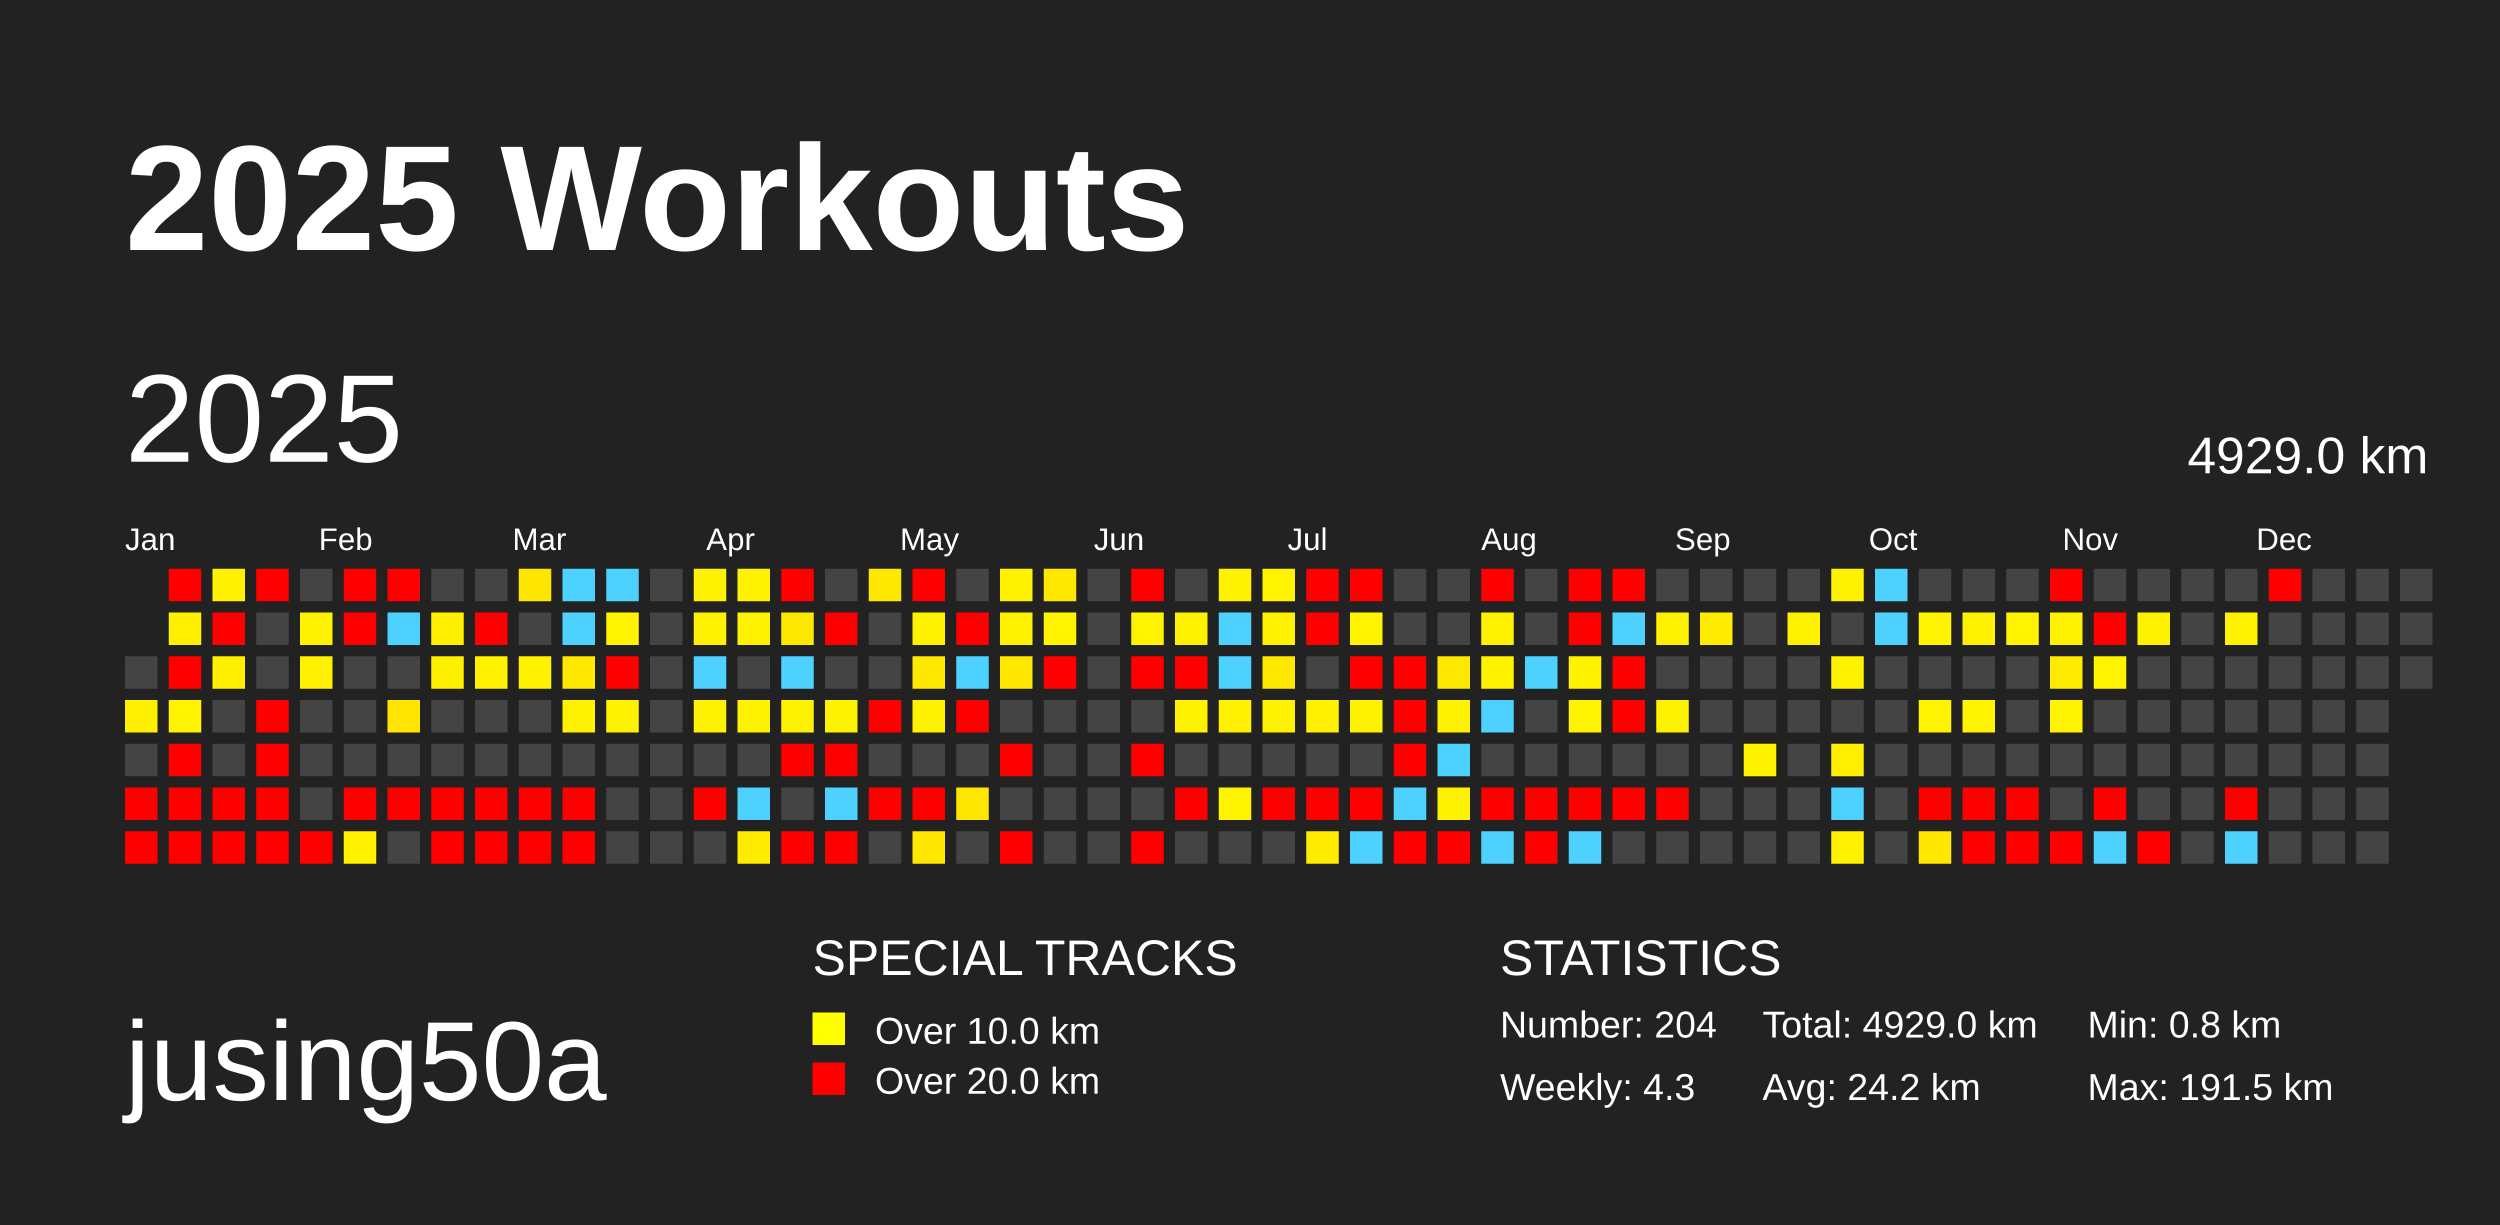
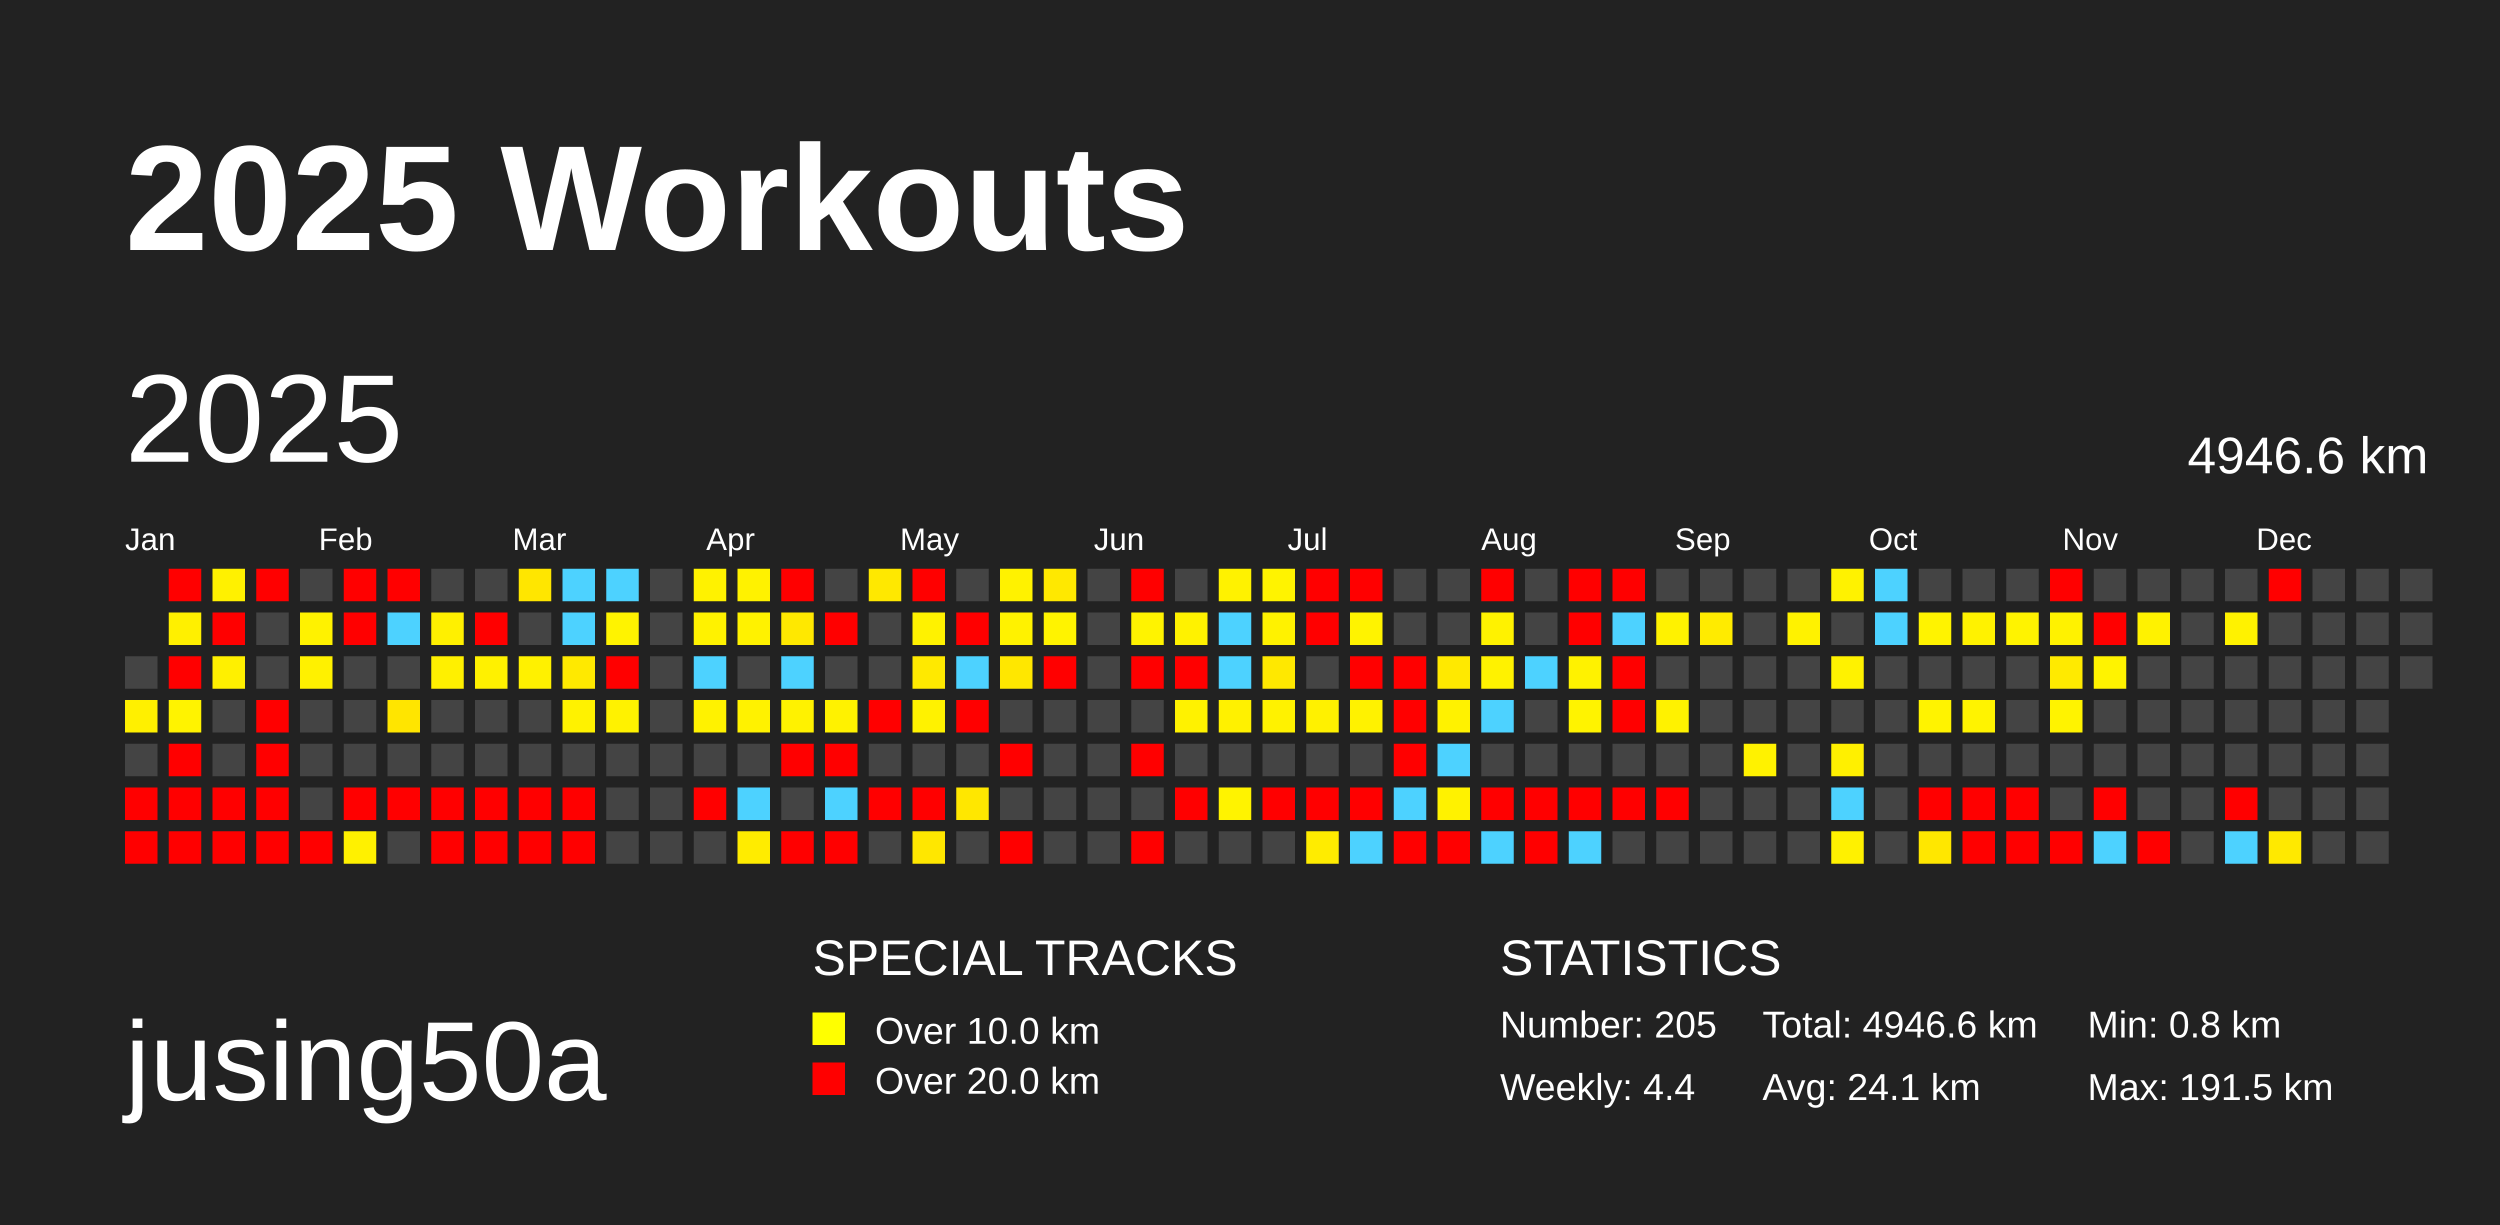
<svg xmlns="http://www.w3.org/2000/svg" baseProfile="full" height="98mm" version="1.1" viewBox="0,0,200,98" width="200mm">
  <defs />
  <rect fill="#222222" height="98" width="200" x="0" y="0" />
  <text fill="#FFFFFF" style="font-size:12px; font-family:Arial; font-weight:bold;" x="10" y="20">2025 Workouts</text>
  <text fill="#FFFFFF" style="font-size:9px; font-family:Arial" x="10" y="88">jusing50a</text>
  <text fill="#FFFFFF" style="font-size:4px; font-family:Arial" x="65" y="78">SPECIAL TRACKS</text>
  <rect fill="yellow" height="2.6" width="2.6" x="65" y="81" />
  <text fill="#FFFFFF" style="font-size:3px; font-family:Arial" x="70" y="83.5">Over 10.0 km</text>
  <rect fill="red" height="2.6" width="2.6" x="65" y="85" />
  <text fill="#FFFFFF" style="font-size:3px; font-family:Arial" x="70" y="87.5">Over 20.0 km</text>
  <text fill="#FFFFFF" style="font-size:4px; font-family:Arial" x="120" y="78">STATISTICS</text>
-   <text fill="#FFFFFF" style="font-size:3px; font-family:Arial" x="120" y="83">Number: 204</text>
-   <text fill="#FFFFFF" style="font-size:3px; font-family:Arial" x="120" y="88">Weekly: 4.3</text>
-   <text fill="#FFFFFF" style="font-size:3px; font-family:Arial" x="141" y="83">Total: 4929.0 km</text>
-   <text fill="#FFFFFF" style="font-size:3px; font-family:Arial" x="141" y="88">Avg: 24.2 km</text>
+   <text fill="#FFFFFF" style="font-size:3px; font-family:Arial" x="120" y="83">Number: 205</text>
+   <text fill="#FFFFFF" style="font-size:3px; font-family:Arial" x="120" y="88">Weekly: 4.4</text>
+   <text fill="#FFFFFF" style="font-size:3px; font-family:Arial" x="141" y="83">Total: 4946.6 km</text>
+   <text fill="#FFFFFF" style="font-size:3px; font-family:Arial" x="141" y="88">Avg: 24.1 km</text>
  <text fill="#FFFFFF" style="font-size:3px; font-family:Arial" x="167" y="83">Min: 0.8 km</text>
  <text fill="#FFFFFF" style="font-size:3px; font-family:Arial" x="167" y="88">Max: 191.5 km</text>
  <text dominant-baseline="hanging" fill="#FFFFFF" style="font-size:10.0px; font-family:Arial;" x="10" y="30">2025</text>
-   <text dominant-baseline="hanging" fill="#FFFFFF" style="font-size:4.125px; font-family:Arial;" x="175" y="35">4929.0 km</text>
+   <text dominant-baseline="hanging" fill="#FFFFFF" style="font-size:4.125px; font-family:Arial;" x="175" y="35">4946.6 km</text>
  <text fill="#FFFFFF" style="font-size:2.5px; font-family:Arial" x="10.0" y="44">Jan</text>
  <text fill="#FFFFFF" style="font-size:2.5px; font-family:Arial" x="25.5" y="44">Feb</text>
  <text fill="#FFFFFF" style="font-size:2.5px; font-family:Arial" x="41.0" y="44">Mar</text>
  <text fill="#FFFFFF" style="font-size:2.5px; font-family:Arial" x="56.5" y="44">Apr</text>
  <text fill="#FFFFFF" style="font-size:2.5px; font-family:Arial" x="72.0" y="44">May</text>
  <text fill="#FFFFFF" style="font-size:2.5px; font-family:Arial" x="87.5" y="44">Jun</text>
  <text fill="#FFFFFF" style="font-size:2.5px; font-family:Arial" x="103.0" y="44">Jul</text>
  <text fill="#FFFFFF" style="font-size:2.5px; font-family:Arial" x="118.5" y="44">Aug</text>
  <text fill="#FFFFFF" style="font-size:2.5px; font-family:Arial" x="134.0" y="44">Sep</text>
  <text fill="#FFFFFF" style="font-size:2.5px; font-family:Arial" x="149.5" y="44">Oct</text>
  <text fill="#FFFFFF" style="font-size:2.5px; font-family:Arial" x="165.0" y="44">Nov</text>
  <text fill="#FFFFFF" style="font-size:2.5px; font-family:Arial" x="180.5" y="44">Dec</text>
  <rect fill="#444444" height="2.6" width="2.6" x="10.0" y="52.5" />
  <rect fill="#fff000" height="2.6" width="2.6" x="10.0" y="56.0" />
  <rect fill="#444444" height="2.6" width="2.6" x="10.0" y="59.5" />
  <rect fill="red" height="2.6" width="2.6" x="10.0" y="63.0" />
  <rect fill="red" height="2.6" width="2.6" x="10.0" y="66.5" />
  <rect fill="red" height="2.6" width="2.6" x="13.5" y="45.5" />
  <rect fill="#fff000" height="2.6" width="2.6" x="13.5" y="49.0" />
  <rect fill="red" height="2.6" width="2.6" x="13.5" y="52.5" />
  <rect fill="#fff300" height="2.6" width="2.6" x="13.5" y="56.0" />
  <rect fill="red" height="2.6" width="2.6" x="13.5" y="59.5" />
  <rect fill="red" height="2.6" width="2.6" x="13.5" y="63.0" />
  <rect fill="red" height="2.6" width="2.6" x="13.5" y="66.5" />
  <rect fill="#fff100" height="2.6" width="2.6" x="17.0" y="45.5" />
  <rect fill="red" height="2.6" width="2.6" x="17.0" y="49.0" />
  <rect fill="#fff000" height="2.6" width="2.6" x="17.0" y="52.5" />
  <rect fill="#444444" height="2.6" width="2.6" x="17.0" y="56.0" />
  <rect fill="#444444" height="2.6" width="2.6" x="17.0" y="59.5" />
  <rect fill="red" height="2.6" width="2.6" x="17.0" y="63.0" />
  <rect fill="red" height="2.6" width="2.6" x="17.0" y="66.5" />
  <rect fill="red" height="2.6" width="2.6" x="20.5" y="45.5" />
  <rect fill="#444444" height="2.6" width="2.6" x="20.5" y="49.0" />
  <rect fill="#444444" height="2.6" width="2.6" x="20.5" y="52.5" />
  <rect fill="red" height="2.6" width="2.6" x="20.5" y="56.0" />
  <rect fill="red" height="2.6" width="2.6" x="20.5" y="59.5" />
  <rect fill="red" height="2.6" width="2.6" x="20.5" y="63.0" />
  <rect fill="red" height="2.6" width="2.6" x="20.5" y="66.5" />
  <rect fill="#444444" height="2.6" width="2.6" x="24.0" y="45.5" />
  <rect fill="#fff200" height="2.6" width="2.6" x="24.0" y="49.0" />
  <rect fill="#fff100" height="2.6" width="2.6" x="24.0" y="52.5" />
  <rect fill="#444444" height="2.6" width="2.6" x="24.0" y="56.0" />
  <rect fill="#444444" height="2.6" width="2.6" x="24.0" y="59.5" />
  <rect fill="#444444" height="2.6" width="2.6" x="24.0" y="63.0" />
  <rect fill="red" height="2.6" width="2.6" x="24.0" y="66.5" />
  <rect fill="red" height="2.6" width="2.6" x="27.5" y="45.5" />
  <rect fill="red" height="2.6" width="2.6" x="27.5" y="49.0" />
  <rect fill="#444444" height="2.6" width="2.6" x="27.5" y="52.5" />
  <rect fill="#444444" height="2.6" width="2.6" x="27.5" y="56.0" />
  <rect fill="#444444" height="2.6" width="2.6" x="27.5" y="59.5" />
  <rect fill="red" height="2.6" width="2.6" x="27.5" y="63.0" />
  <rect fill="#fff100" height="2.6" width="2.6" x="27.5" y="66.5" />
  <rect fill="red" height="2.6" width="2.6" x="31.0" y="45.5" />
  <rect fill="#4dd2ff" height="2.6" width="2.6" x="31.0" y="49.0" />
  <rect fill="#444444" height="2.6" width="2.6" x="31.0" y="52.5" />
  <rect fill="#ffe500" height="2.6" width="2.6" x="31.0" y="56.0" />
  <rect fill="#444444" height="2.6" width="2.6" x="31.0" y="59.5" />
  <rect fill="red" height="2.6" width="2.6" x="31.0" y="63.0" />
  <rect fill="#444444" height="2.6" width="2.6" x="31.0" y="66.5" />
  <rect fill="#444444" height="2.6" width="2.6" x="34.5" y="45.5" />
  <rect fill="#fff000" height="2.6" width="2.6" x="34.5" y="49.0" />
  <rect fill="#fff000" height="2.6" width="2.6" x="34.5" y="52.5" />
  <rect fill="#444444" height="2.6" width="2.6" x="34.5" y="56.0" />
  <rect fill="#444444" height="2.6" width="2.6" x="34.5" y="59.5" />
  <rect fill="red" height="2.6" width="2.6" x="34.5" y="63.0" />
  <rect fill="red" height="2.6" width="2.6" x="34.5" y="66.5" />
  <rect fill="#444444" height="2.6" width="2.6" x="38.0" y="45.5" />
  <rect fill="red" height="2.6" width="2.6" x="38.0" y="49.0" />
  <rect fill="#fff100" height="2.6" width="2.6" x="38.0" y="52.5" />
  <rect fill="#444444" height="2.6" width="2.6" x="38.0" y="56.0" />
  <rect fill="#444444" height="2.6" width="2.6" x="38.0" y="59.5" />
  <rect fill="red" height="2.6" width="2.6" x="38.0" y="63.0" />
  <rect fill="red" height="2.6" width="2.6" x="38.0" y="66.5" />
  <rect fill="#ffe600" height="2.6" width="2.6" x="41.5" y="45.5" />
  <rect fill="#444444" height="2.6" width="2.6" x="41.5" y="49.0" />
  <rect fill="#fff100" height="2.6" width="2.6" x="41.5" y="52.5" />
  <rect fill="#444444" height="2.6" width="2.6" x="41.5" y="56.0" />
  <rect fill="#444444" height="2.6" width="2.6" x="41.5" y="59.5" />
  <rect fill="red" height="2.6" width="2.6" x="41.5" y="63.0" />
  <rect fill="red" height="2.6" width="2.6" x="41.5" y="66.5" />
  <rect fill="#4dd2ff" height="2.6" width="2.6" x="45.0" y="45.5" />
  <rect fill="#4dd2ff" height="2.6" width="2.6" x="45.0" y="49.0" />
  <rect fill="#ffe900" height="2.6" width="2.6" x="45.0" y="52.5" />
  <rect fill="#fff200" height="2.6" width="2.6" x="45.0" y="56.0" />
  <rect fill="#444444" height="2.6" width="2.6" x="45.0" y="59.5" />
  <rect fill="red" height="2.6" width="2.6" x="45.0" y="63.0" />
  <rect fill="red" height="2.6" width="2.6" x="45.0" y="66.5" />
  <rect fill="#4dd2ff" height="2.6" width="2.6" x="48.5" y="45.5" />
  <rect fill="#fff300" height="2.6" width="2.6" x="48.5" y="49.0" />
  <rect fill="red" height="2.6" width="2.6" x="48.5" y="52.5" />
  <rect fill="#fff200" height="2.6" width="2.6" x="48.5" y="56.0" />
  <rect fill="#444444" height="2.6" width="2.6" x="48.5" y="59.5" />
  <rect fill="#444444" height="2.6" width="2.6" x="48.5" y="63.0" />
  <rect fill="#444444" height="2.6" width="2.6" x="48.5" y="66.5" />
  <rect fill="#444444" height="2.6" width="2.6" x="52.0" y="45.5" />
  <rect fill="#444444" height="2.6" width="2.6" x="52.0" y="49.0" />
  <rect fill="#444444" height="2.6" width="2.6" x="52.0" y="52.5" />
  <rect fill="#444444" height="2.6" width="2.6" x="52.0" y="56.0" />
  <rect fill="#444444" height="2.6" width="2.6" x="52.0" y="59.5" />
  <rect fill="#444444" height="2.6" width="2.6" x="52.0" y="63.0" />
  <rect fill="#444444" height="2.6" width="2.6" x="52.0" y="66.5" />
  <rect fill="#fff200" height="2.6" width="2.6" x="55.5" y="45.5" />
  <rect fill="#fff200" height="2.6" width="2.6" x="55.5" y="49.0" />
  <rect fill="#4dd2ff" height="2.6" width="2.6" x="55.5" y="52.5" />
  <rect fill="#fff200" height="2.6" width="2.6" x="55.5" y="56.0" />
  <rect fill="#444444" height="2.6" width="2.6" x="55.5" y="59.5" />
  <rect fill="red" height="2.6" width="2.6" x="55.5" y="63.0" />
  <rect fill="#444444" height="2.6" width="2.6" x="55.5" y="66.5" />
  <rect fill="#fff200" height="2.6" width="2.6" x="59.0" y="45.5" />
  <rect fill="#fff200" height="2.6" width="2.6" x="59.0" y="49.0" />
  <rect fill="#444444" height="2.6" width="2.6" x="59.0" y="52.5" />
  <rect fill="#fff200" height="2.6" width="2.6" x="59.0" y="56.0" />
  <rect fill="#444444" height="2.6" width="2.6" x="59.0" y="59.5" />
  <rect fill="#4dd2ff" height="2.6" width="2.6" x="59.0" y="63.0" />
  <rect fill="#ffec00" height="2.6" width="2.6" x="59.0" y="66.5" />
  <rect fill="red" height="2.6" width="2.6" x="62.5" y="45.5" />
  <rect fill="#ffe800" height="2.6" width="2.6" x="62.5" y="49.0" />
  <rect fill="#4dd2ff" height="2.6" width="2.6" x="62.5" y="52.5" />
  <rect fill="#fff200" height="2.6" width="2.6" x="62.5" y="56.0" />
  <rect fill="red" height="2.6" width="2.6" x="62.5" y="59.5" />
  <rect fill="#444444" height="2.6" width="2.6" x="62.5" y="63.0" />
  <rect fill="red" height="2.6" width="2.6" x="62.5" y="66.5" />
  <rect fill="#444444" height="2.6" width="2.6" x="66.0" y="45.5" />
  <rect fill="red" height="2.6" width="2.6" x="66.0" y="49.0" />
  <rect fill="#444444" height="2.6" width="2.6" x="66.0" y="52.5" />
  <rect fill="#fff200" height="2.6" width="2.6" x="66.0" y="56.0" />
  <rect fill="red" height="2.6" width="2.6" x="66.0" y="59.5" />
  <rect fill="#4dd2ff" height="2.6" width="2.6" x="66.0" y="63.0" />
  <rect fill="red" height="2.6" width="2.6" x="66.0" y="66.5" />
  <rect fill="#ffe800" height="2.6" width="2.6" x="69.5" y="45.5" />
  <rect fill="#444444" height="2.6" width="2.6" x="69.5" y="49.0" />
  <rect fill="#444444" height="2.6" width="2.6" x="69.5" y="52.5" />
  <rect fill="red" height="2.6" width="2.6" x="69.5" y="56.0" />
  <rect fill="#444444" height="2.6" width="2.6" x="69.5" y="59.5" />
  <rect fill="red" height="2.6" width="2.6" x="69.5" y="63.0" />
  <rect fill="#444444" height="2.6" width="2.6" x="69.5" y="66.5" />
  <rect fill="red" height="2.6" width="2.6" x="73.0" y="45.5" />
  <rect fill="#fff200" height="2.6" width="2.6" x="73.0" y="49.0" />
  <rect fill="#ffe900" height="2.6" width="2.6" x="73.0" y="52.5" />
  <rect fill="#fff200" height="2.6" width="2.6" x="73.0" y="56.0" />
  <rect fill="#444444" height="2.6" width="2.6" x="73.0" y="59.5" />
  <rect fill="red" height="2.6" width="2.6" x="73.0" y="63.0" />
  <rect fill="#ffe700" height="2.6" width="2.6" x="73.0" y="66.5" />
  <rect fill="#444444" height="2.6" width="2.6" x="76.5" y="45.5" />
  <rect fill="red" height="2.6" width="2.6" x="76.5" y="49.0" />
  <rect fill="#4dd2ff" height="2.6" width="2.6" x="76.5" y="52.5" />
  <rect fill="red" height="2.6" width="2.6" x="76.5" y="56.0" />
  <rect fill="#444444" height="2.6" width="2.6" x="76.5" y="59.5" />
  <rect fill="#ffe700" height="2.6" width="2.6" x="76.5" y="63.0" />
  <rect fill="#444444" height="2.6" width="2.6" x="76.5" y="66.5" />
  <rect fill="#fff200" height="2.6" width="2.6" x="80.0" y="45.5" />
  <rect fill="#fff200" height="2.6" width="2.6" x="80.0" y="49.0" />
  <rect fill="#ffe700" height="2.6" width="2.6" x="80.0" y="52.5" />
  <rect fill="#444444" height="2.6" width="2.6" x="80.0" y="56.0" />
  <rect fill="red" height="2.6" width="2.6" x="80.0" y="59.5" />
  <rect fill="#444444" height="2.6" width="2.6" x="80.0" y="63.0" />
  <rect fill="red" height="2.6" width="2.6" x="80.0" y="66.5" />
  <rect fill="#ffe800" height="2.6" width="2.6" x="83.5" y="45.5" />
  <rect fill="#fff300" height="2.6" width="2.6" x="83.5" y="49.0" />
  <rect fill="red" height="2.6" width="2.6" x="83.5" y="52.5" />
  <rect fill="#444444" height="2.6" width="2.6" x="83.5" y="56.0" />
  <rect fill="#444444" height="2.6" width="2.6" x="83.5" y="59.5" />
  <rect fill="#444444" height="2.6" width="2.6" x="83.5" y="63.0" />
  <rect fill="#444444" height="2.6" width="2.6" x="83.5" y="66.5" />
  <rect fill="#444444" height="2.6" width="2.6" x="87.0" y="45.5" />
  <rect fill="#444444" height="2.6" width="2.6" x="87.0" y="49.0" />
  <rect fill="#444444" height="2.6" width="2.6" x="87.0" y="52.5" />
  <rect fill="#444444" height="2.6" width="2.6" x="87.0" y="56.0" />
  <rect fill="#444444" height="2.6" width="2.6" x="87.0" y="59.5" />
  <rect fill="#444444" height="2.6" width="2.6" x="87.0" y="63.0" />
  <rect fill="#444444" height="2.6" width="2.6" x="87.0" y="66.5" />
  <rect fill="red" height="2.6" width="2.6" x="90.5" y="45.5" />
  <rect fill="#fff300" height="2.6" width="2.6" x="90.5" y="49.0" />
  <rect fill="red" height="2.6" width="2.6" x="90.5" y="52.5" />
  <rect fill="#444444" height="2.6" width="2.6" x="90.5" y="56.0" />
  <rect fill="red" height="2.6" width="2.6" x="90.5" y="59.5" />
  <rect fill="#444444" height="2.6" width="2.6" x="90.5" y="63.0" />
  <rect fill="red" height="2.6" width="2.6" x="90.5" y="66.5" />
  <rect fill="#444444" height="2.6" width="2.6" x="94.0" y="45.5" />
  <rect fill="#fff200" height="2.6" width="2.6" x="94.0" y="49.0" />
  <rect fill="red" height="2.6" width="2.6" x="94.0" y="52.5" />
  <rect fill="#fff200" height="2.6" width="2.6" x="94.0" y="56.0" />
  <rect fill="#444444" height="2.6" width="2.6" x="94.0" y="59.5" />
  <rect fill="red" height="2.6" width="2.6" x="94.0" y="63.0" />
  <rect fill="#444444" height="2.6" width="2.6" x="94.0" y="66.5" />
  <rect fill="#fff200" height="2.6" width="2.6" x="97.5" y="45.5" />
  <rect fill="#4dd2ff" height="2.6" width="2.6" x="97.5" y="49.0" />
  <rect fill="#4dd2ff" height="2.6" width="2.6" x="97.5" y="52.5" />
  <rect fill="#fff100" height="2.6" width="2.6" x="97.5" y="56.0" />
  <rect fill="#444444" height="2.6" width="2.6" x="97.5" y="59.5" />
  <rect fill="#fff300" height="2.6" width="2.6" x="97.5" y="63.0" />
  <rect fill="#444444" height="2.6" width="2.6" x="97.5" y="66.5" />
  <rect fill="#fff300" height="2.6" width="2.6" x="101.0" y="45.5" />
  <rect fill="#fff200" height="2.6" width="2.6" x="101.0" y="49.0" />
  <rect fill="#ffe800" height="2.6" width="2.6" x="101.0" y="52.5" />
  <rect fill="#fff200" height="2.6" width="2.6" x="101.0" y="56.0" />
  <rect fill="#444444" height="2.6" width="2.6" x="101.0" y="59.5" />
  <rect fill="red" height="2.6" width="2.6" x="101.0" y="63.0" />
  <rect fill="#444444" height="2.6" width="2.6" x="101.0" y="66.5" />
  <rect fill="red" height="2.6" width="2.6" x="104.5" y="45.5" />
  <rect fill="red" height="2.6" width="2.6" x="104.5" y="49.0" />
  <rect fill="#444444" height="2.6" width="2.6" x="104.5" y="52.5" />
  <rect fill="#fff100" height="2.6" width="2.6" x="104.5" y="56.0" />
  <rect fill="#444444" height="2.6" width="2.6" x="104.5" y="59.5" />
  <rect fill="red" height="2.6" width="2.6" x="104.5" y="63.0" />
  <rect fill="#ffec00" height="2.6" width="2.6" x="104.5" y="66.5" />
  <rect fill="red" height="2.6" width="2.6" x="108.0" y="45.5" />
  <rect fill="#fff300" height="2.6" width="2.6" x="108.0" y="49.0" />
  <rect fill="red" height="2.6" width="2.6" x="108.0" y="52.5" />
  <rect fill="#fff200" height="2.6" width="2.6" x="108.0" y="56.0" />
  <rect fill="#444444" height="2.6" width="2.6" x="108.0" y="59.5" />
  <rect fill="red" height="2.6" width="2.6" x="108.0" y="63.0" />
  <rect fill="#4dd2ff" height="2.6" width="2.6" x="108.0" y="66.5" />
  <rect fill="#444444" height="2.6" width="2.6" x="111.5" y="45.5" />
  <rect fill="#444444" height="2.6" width="2.6" x="111.5" y="49.0" />
  <rect fill="red" height="2.6" width="2.6" x="111.5" y="52.5" />
  <rect fill="red" height="2.6" width="2.6" x="111.5" y="56.0" />
  <rect fill="red" height="2.6" width="2.6" x="111.5" y="59.5" />
  <rect fill="#4dd2ff" height="2.6" width="2.6" x="111.5" y="63.0" />
  <rect fill="red" height="2.6" width="2.6" x="111.5" y="66.5" />
  <rect fill="#444444" height="2.6" width="2.6" x="115.0" y="45.5" />
  <rect fill="#444444" height="2.6" width="2.6" x="115.0" y="49.0" />
  <rect fill="#ffe900" height="2.6" width="2.6" x="115.0" y="52.5" />
  <rect fill="#fff200" height="2.6" width="2.6" x="115.0" y="56.0" />
  <rect fill="#4dd2ff" height="2.6" width="2.6" x="115.0" y="59.5" />
  <rect fill="#fff200" height="2.6" width="2.6" x="115.0" y="63.0" />
  <rect fill="red" height="2.6" width="2.6" x="115.0" y="66.5" />
  <rect fill="red" height="2.6" width="2.6" x="118.5" y="45.5" />
  <rect fill="#fff200" height="2.6" width="2.6" x="118.5" y="49.0" />
  <rect fill="#fff200" height="2.6" width="2.6" x="118.5" y="52.5" />
  <rect fill="#4dd2ff" height="2.6" width="2.6" x="118.5" y="56.0" />
  <rect fill="#444444" height="2.6" width="2.6" x="118.5" y="59.5" />
  <rect fill="red" height="2.6" width="2.6" x="118.5" y="63.0" />
  <rect fill="#4dd2ff" height="2.6" width="2.6" x="118.5" y="66.5" />
  <rect fill="#444444" height="2.6" width="2.6" x="122.0" y="45.5" />
  <rect fill="#444444" height="2.6" width="2.6" x="122.0" y="49.0" />
  <rect fill="#4dd2ff" height="2.6" width="2.6" x="122.0" y="52.5" />
  <rect fill="#444444" height="2.6" width="2.6" x="122.0" y="56.0" />
  <rect fill="#444444" height="2.6" width="2.6" x="122.0" y="59.5" />
  <rect fill="red" height="2.6" width="2.6" x="122.0" y="63.0" />
  <rect fill="red" height="2.6" width="2.6" x="122.0" y="66.5" />
  <rect fill="red" height="2.6" width="2.6" x="125.5" y="45.5" />
  <rect fill="red" height="2.6" width="2.6" x="125.5" y="49.0" />
  <rect fill="#fff200" height="2.6" width="2.6" x="125.5" y="52.5" />
  <rect fill="#fff300" height="2.6" width="2.6" x="125.5" y="56.0" />
  <rect fill="#444444" height="2.6" width="2.6" x="125.5" y="59.5" />
  <rect fill="red" height="2.6" width="2.6" x="125.5" y="63.0" />
  <rect fill="#4dd2ff" height="2.6" width="2.6" x="125.5" y="66.5" />
  <rect fill="red" height="2.6" width="2.6" x="129.0" y="45.5" />
  <rect fill="#4dd2ff" height="2.6" width="2.6" x="129.0" y="49.0" />
  <rect fill="red" height="2.6" width="2.6" x="129.0" y="52.5" />
  <rect fill="red" height="2.6" width="2.6" x="129.0" y="56.0" />
  <rect fill="#444444" height="2.6" width="2.6" x="129.0" y="59.5" />
  <rect fill="red" height="2.6" width="2.6" x="129.0" y="63.0" />
  <rect fill="#444444" height="2.6" width="2.6" x="129.0" y="66.5" />
  <rect fill="#444444" height="2.6" width="2.6" x="132.5" y="45.5" />
  <rect fill="#fff200" height="2.6" width="2.6" x="132.5" y="49.0" />
  <rect fill="#444444" height="2.6" width="2.6" x="132.5" y="52.5" />
  <rect fill="#fff200" height="2.6" width="2.6" x="132.5" y="56.0" />
  <rect fill="#444444" height="2.6" width="2.6" x="132.5" y="59.5" />
  <rect fill="red" height="2.6" width="2.6" x="132.5" y="63.0" />
  <rect fill="#444444" height="2.6" width="2.6" x="132.5" y="66.5" />
  <rect fill="#444444" height="2.6" width="2.6" x="136.0" y="45.5" />
  <rect fill="#ffeb00" height="2.6" width="2.6" x="136.0" y="49.0" />
  <rect fill="#444444" height="2.6" width="2.6" x="136.0" y="52.5" />
  <rect fill="#444444" height="2.6" width="2.6" x="136.0" y="56.0" />
  <rect fill="#444444" height="2.6" width="2.6" x="136.0" y="59.5" />
  <rect fill="#444444" height="2.6" width="2.6" x="136.0" y="63.0" />
  <rect fill="#444444" height="2.6" width="2.6" x="136.0" y="66.5" />
  <rect fill="#444444" height="2.6" width="2.6" x="139.5" y="45.5" />
  <rect fill="#444444" height="2.6" width="2.6" x="139.5" y="49.0" />
  <rect fill="#444444" height="2.6" width="2.6" x="139.5" y="52.5" />
  <rect fill="#444444" height="2.6" width="2.6" x="139.5" y="56.0" />
  <rect fill="#fff200" height="2.6" width="2.6" x="139.5" y="59.5" />
  <rect fill="#444444" height="2.6" width="2.6" x="139.5" y="63.0" />
  <rect fill="#444444" height="2.6" width="2.6" x="139.5" y="66.5" />
  <rect fill="#444444" height="2.6" width="2.6" x="143.0" y="45.5" />
  <rect fill="#fff200" height="2.6" width="2.6" x="143.0" y="49.0" />
  <rect fill="#444444" height="2.6" width="2.6" x="143.0" y="52.5" />
  <rect fill="#444444" height="2.6" width="2.6" x="143.0" y="56.0" />
  <rect fill="#444444" height="2.6" width="2.6" x="143.0" y="59.5" />
  <rect fill="#444444" height="2.6" width="2.6" x="143.0" y="63.0" />
  <rect fill="#444444" height="2.6" width="2.6" x="143.0" y="66.5" />
  <rect fill="#fff200" height="2.6" width="2.6" x="146.5" y="45.5" />
  <rect fill="#444444" height="2.6" width="2.6" x="146.5" y="49.0" />
  <rect fill="#fff200" height="2.6" width="2.6" x="146.5" y="52.5" />
  <rect fill="#444444" height="2.6" width="2.6" x="146.5" y="56.0" />
  <rect fill="#fff000" height="2.6" width="2.6" x="146.5" y="59.5" />
  <rect fill="#4dd2ff" height="2.6" width="2.6" x="146.5" y="63.0" />
  <rect fill="#fff100" height="2.6" width="2.6" x="146.5" y="66.5" />
  <rect fill="#4dd2ff" height="2.6" width="2.6" x="150.0" y="45.5" />
  <rect fill="#4dd2ff" height="2.6" width="2.6" x="150.0" y="49.0" />
  <rect fill="#444444" height="2.6" width="2.6" x="150.0" y="52.5" />
  <rect fill="#444444" height="2.6" width="2.6" x="150.0" y="56.0" />
  <rect fill="#444444" height="2.6" width="2.6" x="150.0" y="59.5" />
  <rect fill="#444444" height="2.6" width="2.6" x="150.0" y="63.0" />
  <rect fill="#444444" height="2.6" width="2.6" x="150.0" y="66.5" />
  <rect fill="#444444" height="2.6" width="2.6" x="153.5" y="45.5" />
  <rect fill="#fff300" height="2.6" width="2.6" x="153.5" y="49.0" />
  <rect fill="#444444" height="2.6" width="2.6" x="153.5" y="52.5" />
  <rect fill="#fff300" height="2.6" width="2.6" x="153.5" y="56.0" />
  <rect fill="#444444" height="2.6" width="2.6" x="153.5" y="59.5" />
  <rect fill="red" height="2.6" width="2.6" x="153.5" y="63.0" />
  <rect fill="#ffe700" height="2.6" width="2.6" x="153.5" y="66.5" />
  <rect fill="#444444" height="2.6" width="2.6" x="157.0" y="45.5" />
  <rect fill="#fff200" height="2.6" width="2.6" x="157.0" y="49.0" />
  <rect fill="#444444" height="2.6" width="2.6" x="157.0" y="52.5" />
  <rect fill="#fff300" height="2.6" width="2.6" x="157.0" y="56.0" />
  <rect fill="#444444" height="2.6" width="2.6" x="157.0" y="59.5" />
  <rect fill="red" height="2.6" width="2.6" x="157.0" y="63.0" />
  <rect fill="red" height="2.6" width="2.6" x="157.0" y="66.5" />
  <rect fill="#444444" height="2.6" width="2.6" x="160.5" y="45.5" />
  <rect fill="#fff300" height="2.6" width="2.6" x="160.5" y="49.0" />
  <rect fill="#444444" height="2.6" width="2.6" x="160.5" y="52.5" />
  <rect fill="#444444" height="2.6" width="2.6" x="160.5" y="56.0" />
  <rect fill="#444444" height="2.6" width="2.6" x="160.5" y="59.5" />
  <rect fill="red" height="2.6" width="2.6" x="160.5" y="63.0" />
  <rect fill="red" height="2.6" width="2.6" x="160.5" y="66.5" />
  <rect fill="red" height="2.6" width="2.6" x="164.0" y="45.5" />
  <rect fill="#fff200" height="2.6" width="2.6" x="164.0" y="49.0" />
  <rect fill="#ffea00" height="2.6" width="2.6" x="164.0" y="52.5" />
  <rect fill="#fff300" height="2.6" width="2.6" x="164.0" y="56.0" />
  <rect fill="#444444" height="2.6" width="2.6" x="164.0" y="59.5" />
  <rect fill="#444444" height="2.6" width="2.6" x="164.0" y="63.0" />
  <rect fill="red" height="2.6" width="2.6" x="164.0" y="66.5" />
  <rect fill="#444444" height="2.6" width="2.6" x="167.5" y="45.5" />
  <rect fill="red" height="2.6" width="2.6" x="167.5" y="49.0" />
  <rect fill="#fff300" height="2.6" width="2.6" x="167.5" y="52.5" />
  <rect fill="#444444" height="2.6" width="2.6" x="167.5" y="56.0" />
  <rect fill="#444444" height="2.6" width="2.6" x="167.5" y="59.5" />
  <rect fill="red" height="2.6" width="2.6" x="167.5" y="63.0" />
  <rect fill="#4dd2ff" height="2.6" width="2.6" x="167.5" y="66.5" />
  <rect fill="#444444" height="2.6" width="2.6" x="171.0" y="45.5" />
  <rect fill="#fff200" height="2.6" width="2.6" x="171.0" y="49.0" />
  <rect fill="#444444" height="2.6" width="2.6" x="171.0" y="52.5" />
  <rect fill="#444444" height="2.6" width="2.6" x="171.0" y="56.0" />
  <rect fill="#444444" height="2.6" width="2.6" x="171.0" y="59.5" />
  <rect fill="#444444" height="2.6" width="2.6" x="171.0" y="63.0" />
  <rect fill="red" height="2.6" width="2.6" x="171.0" y="66.5" />
  <rect fill="#444444" height="2.6" width="2.6" x="174.5" y="45.5" />
  <rect fill="#444444" height="2.6" width="2.6" x="174.5" y="49.0" />
  <rect fill="#444444" height="2.6" width="2.6" x="174.5" y="52.5" />
  <rect fill="#444444" height="2.6" width="2.6" x="174.5" y="56.0" />
  <rect fill="#444444" height="2.6" width="2.6" x="174.5" y="59.5" />
  <rect fill="#444444" height="2.6" width="2.6" x="174.5" y="63.0" />
  <rect fill="#444444" height="2.6" width="2.6" x="174.5" y="66.5" />
  <rect fill="#444444" height="2.6" width="2.6" x="178.0" y="45.5" />
  <rect fill="#fff200" height="2.6" width="2.6" x="178.0" y="49.0" />
  <rect fill="#444444" height="2.6" width="2.6" x="178.0" y="52.5" />
  <rect fill="#444444" height="2.6" width="2.6" x="178.0" y="56.0" />
  <rect fill="#444444" height="2.6" width="2.6" x="178.0" y="59.5" />
  <rect fill="red" height="2.6" width="2.6" x="178.0" y="63.0" />
  <rect fill="#4dd2ff" height="2.6" width="2.6" x="178.0" y="66.5" />
  <rect fill="red" height="2.6" width="2.6" x="181.5" y="45.5" />
  <rect fill="#444444" height="2.6" width="2.6" x="181.5" y="49.0" />
  <rect fill="#444444" height="2.6" width="2.6" x="181.5" y="52.5" />
  <rect fill="#444444" height="2.6" width="2.6" x="181.5" y="56.0" />
  <rect fill="#444444" height="2.6" width="2.6" x="181.5" y="59.5" />
  <rect fill="#444444" height="2.6" width="2.6" x="181.5" y="63.0" />
-   <rect fill="#444444" height="2.6" width="2.6" x="181.5" y="66.5" />
+   <rect fill="#ffe900" height="2.6" width="2.6" x="181.5" y="66.5" />
  <rect fill="#444444" height="2.6" width="2.6" x="185.0" y="45.5" />
  <rect fill="#444444" height="2.6" width="2.6" x="185.0" y="49.0" />
  <rect fill="#444444" height="2.6" width="2.6" x="185.0" y="52.5" />
  <rect fill="#444444" height="2.6" width="2.6" x="185.0" y="56.0" />
  <rect fill="#444444" height="2.6" width="2.6" x="185.0" y="59.5" />
  <rect fill="#444444" height="2.6" width="2.6" x="185.0" y="63.0" />
  <rect fill="#444444" height="2.6" width="2.6" x="185.0" y="66.5" />
  <rect fill="#444444" height="2.6" width="2.6" x="188.5" y="45.5" />
  <rect fill="#444444" height="2.6" width="2.6" x="188.5" y="49.0" />
  <rect fill="#444444" height="2.6" width="2.6" x="188.5" y="52.5" />
  <rect fill="#444444" height="2.6" width="2.6" x="188.5" y="56.0" />
  <rect fill="#444444" height="2.6" width="2.6" x="188.5" y="59.5" />
  <rect fill="#444444" height="2.6" width="2.6" x="188.5" y="63.0" />
  <rect fill="#444444" height="2.6" width="2.6" x="188.5" y="66.5" />
  <rect fill="#444444" height="2.6" width="2.6" x="192.0" y="45.5" />
  <rect fill="#444444" height="2.6" width="2.6" x="192.0" y="49.0" />
  <rect fill="#444444" height="2.6" width="2.6" x="192.0" y="52.5" />
</svg>
